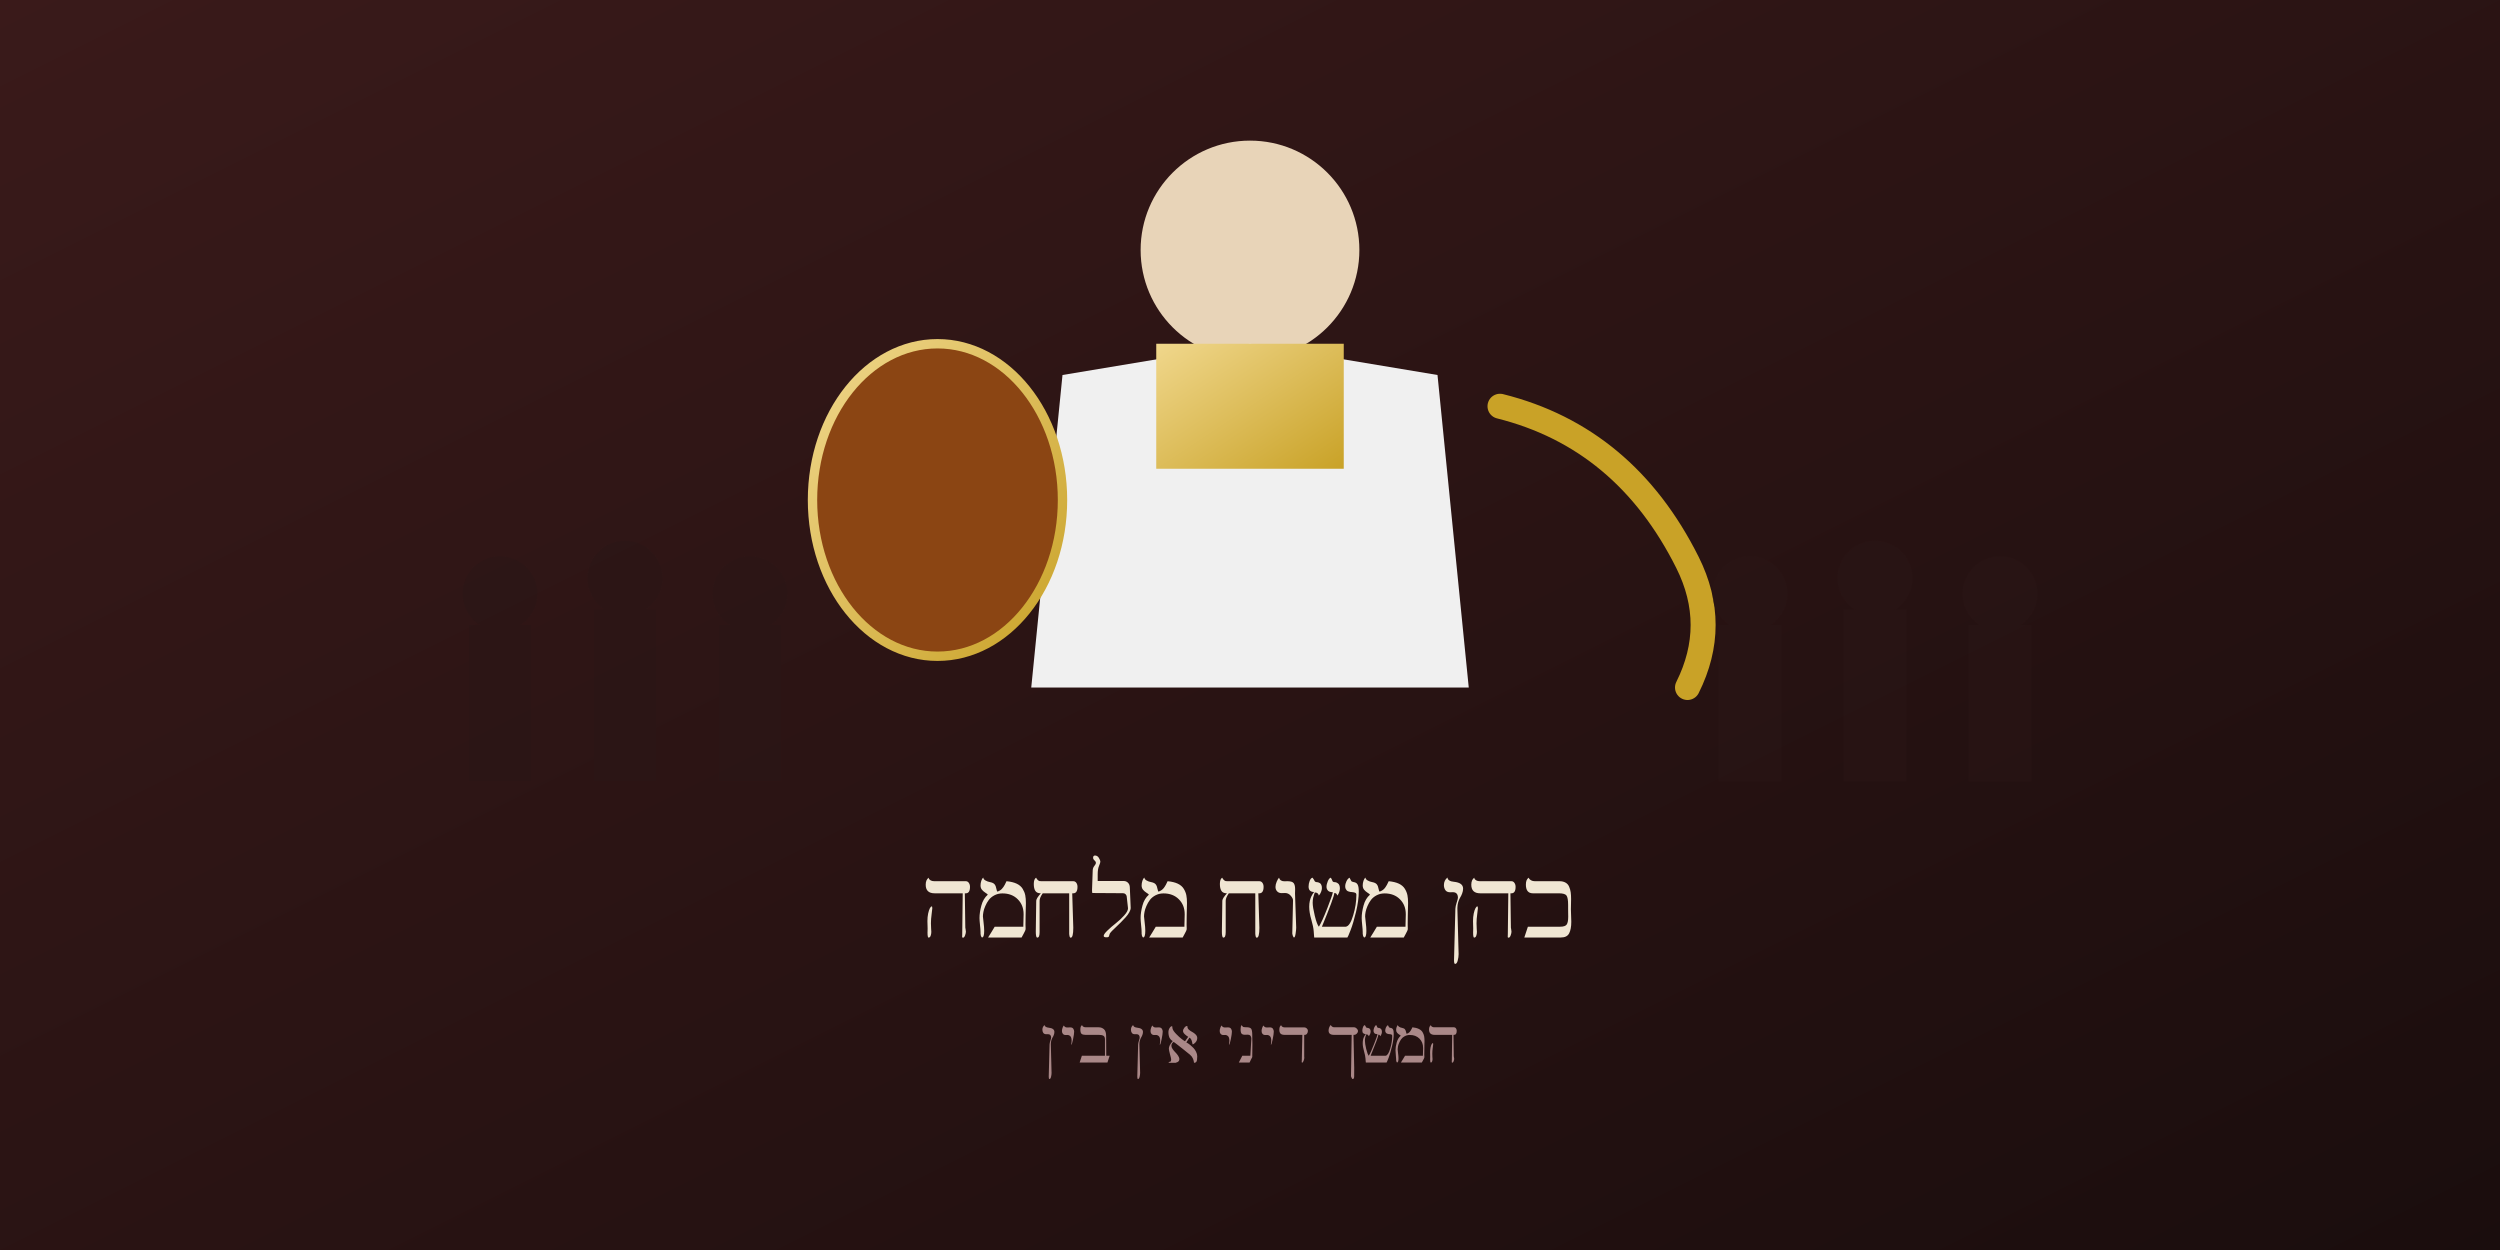
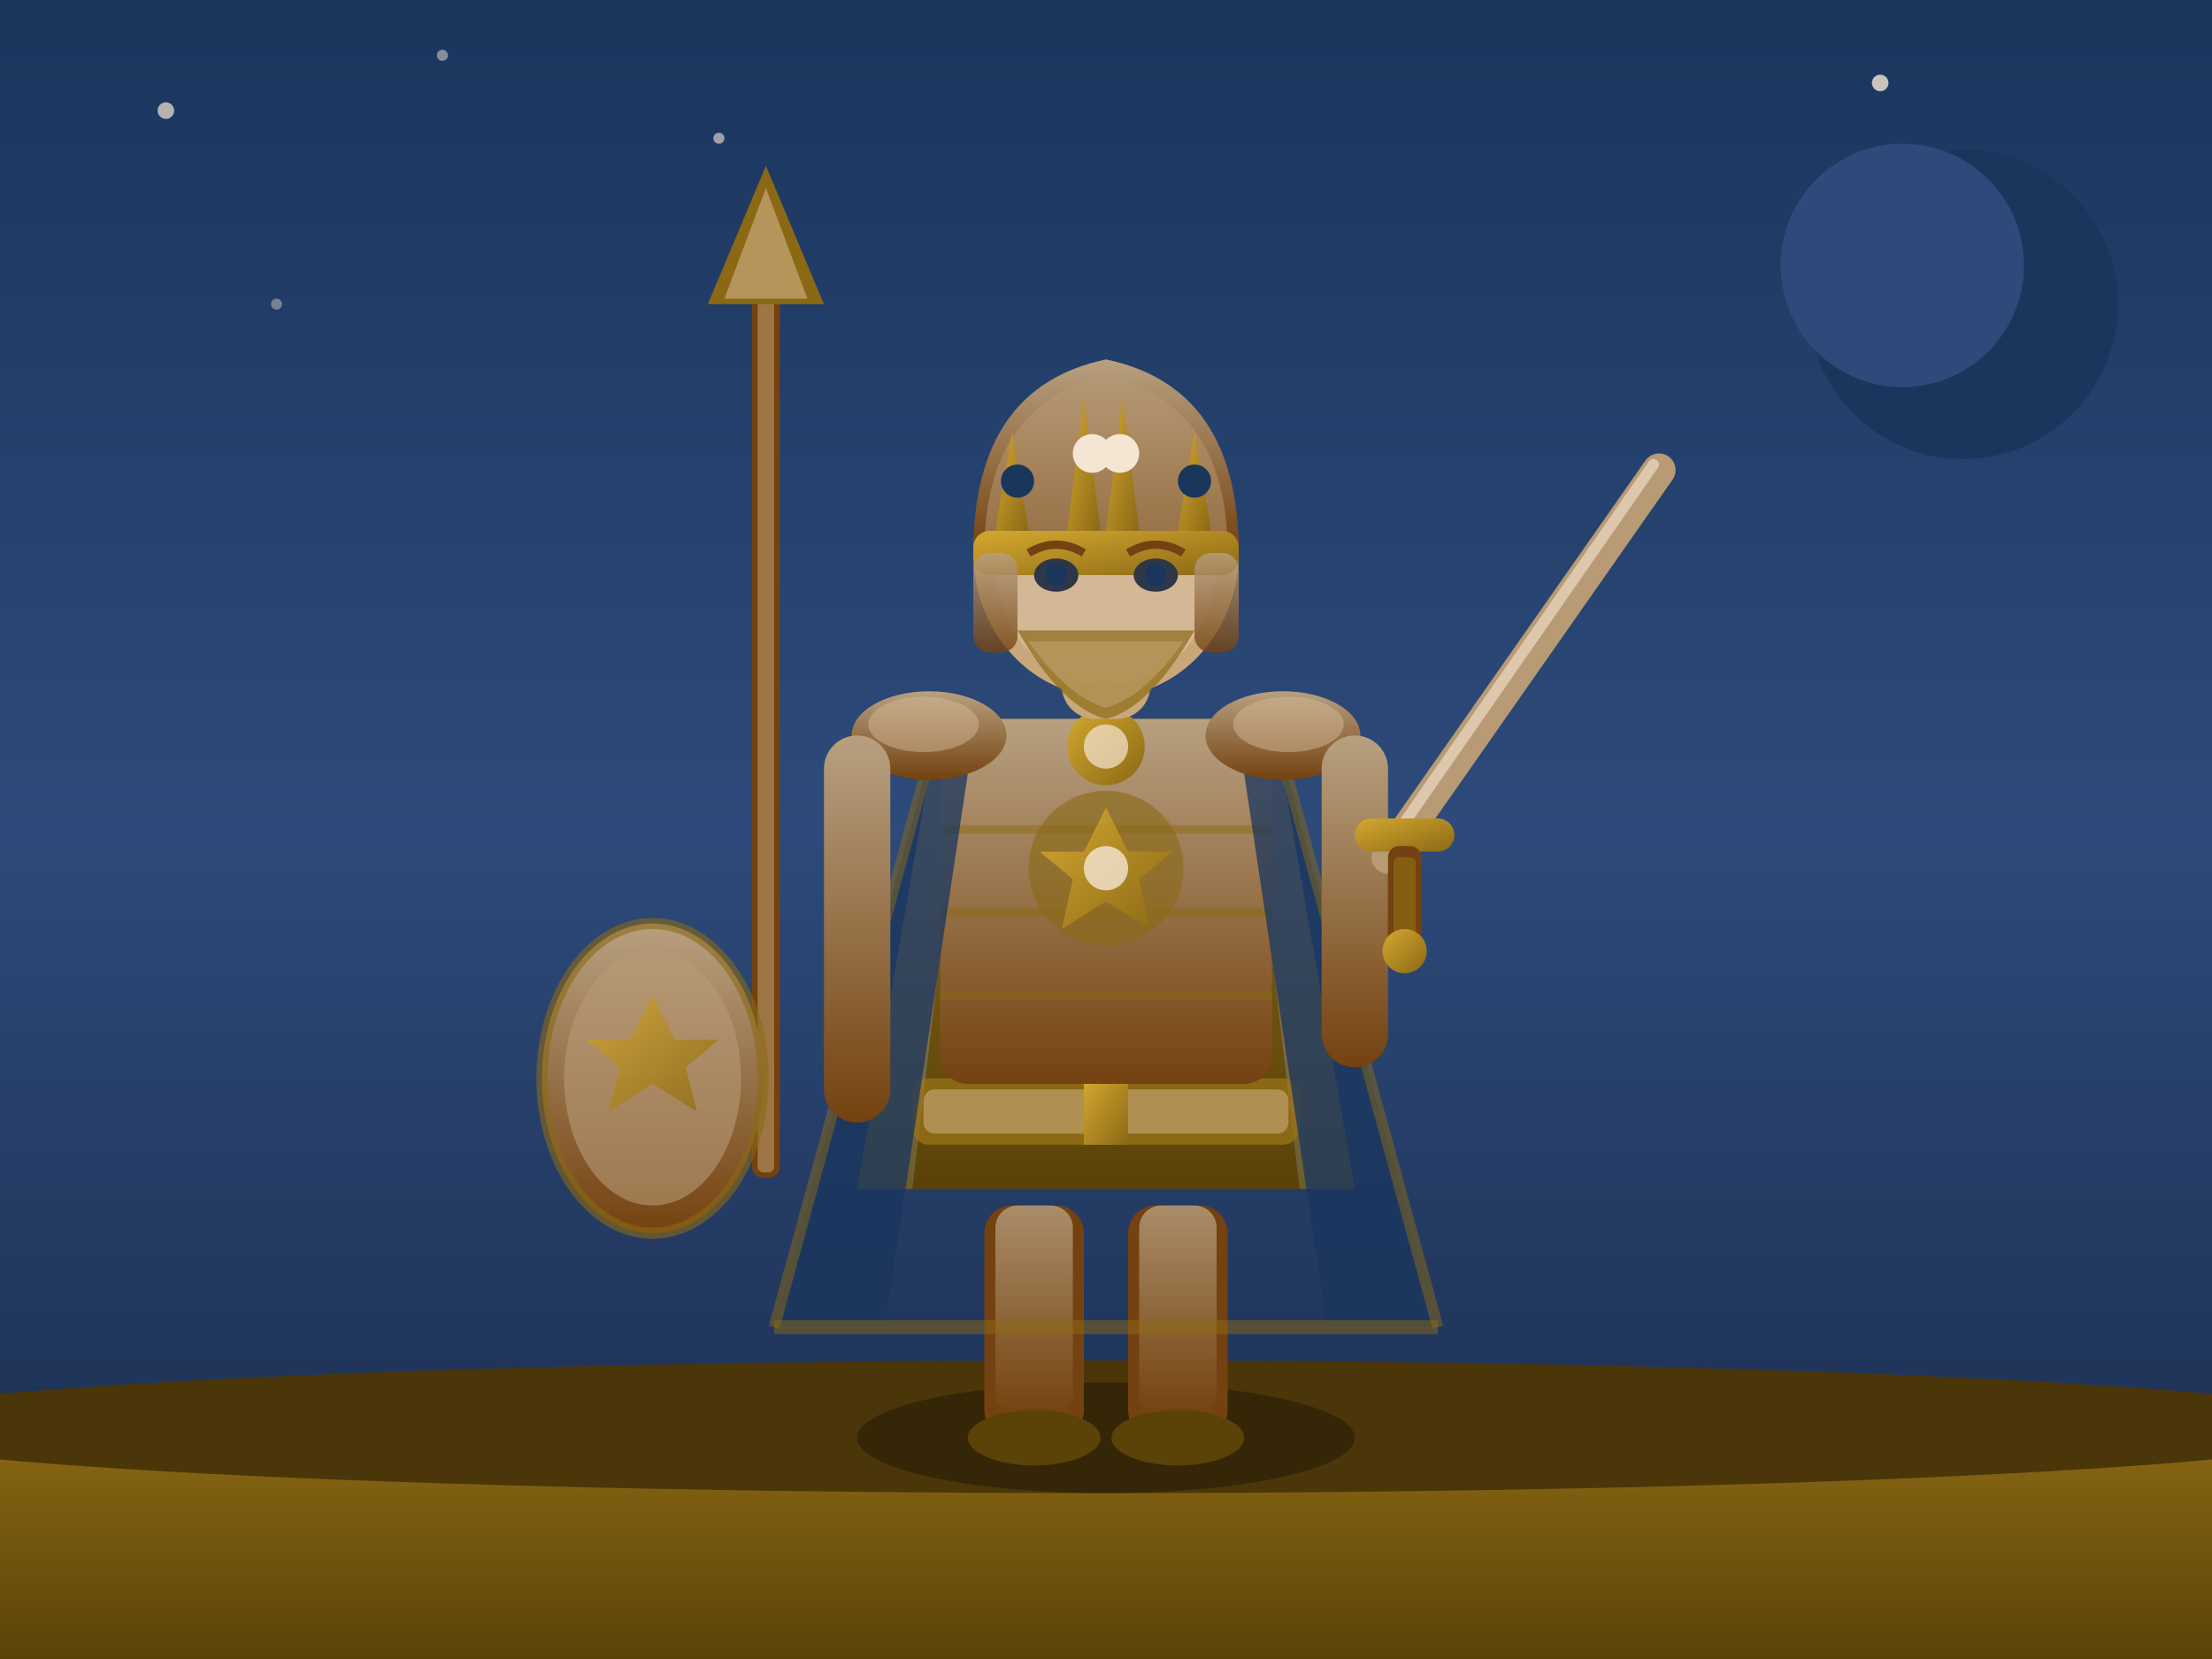
- <svg xmlns="http://www.w3.org/2000/svg" width="800" height="400" viewBox="0 0 800 400">
+ <svg xmlns="http://www.w3.org/2000/svg" viewBox="0 0 400 300">
  <defs>
-     <linearGradient id="bg" x1="0%" y1="0%" x2="100%" y2="100%">
-       <stop offset="0%" style="stop-color:#3a1a1a" />
-       <stop offset="100%" style="stop-color:#1a0d0d" />
+     <linearGradient id="bgGrad" x1="0" y1="0" x2="0" y2="1">
+       <stop offset="0%" stop-color="#1a365d" />
+       <stop offset="50%" stop-color="#2d4a7a" />
+       <stop offset="100%" stop-color="#1a2a4a" />
    </linearGradient>
-     <linearGradient id="gold" x1="0%" y1="0%" x2="100%" y2="100%">
-       <stop offset="0%" style="stop-color:#f0d78c" />
-       <stop offset="100%" style="stop-color:#c9a227" />
+     <linearGradient id="robe1" x1="0" y1="0" x2="0" y2="1">
+       <stop offset="0%" stop-color="#8B6914" />
+       <stop offset="100%" stop-color="#5a4208" />
+     </linearGradient>
+     <linearGradient id="robe2" x1="0" y1="0" x2="0" y2="1">
+       <stop offset="0%" stop-color="#c8a878" />
+       <stop offset="100%" stop-color="#8B6914" />
+     </linearGradient>
+     <linearGradient id="armorGrad" x1="0" y1="0" x2="0" y2="1">
+       <stop offset="0%" stop-color="#b8a080" />
+       <stop offset="100%" stop-color="#744210" />
+     </linearGradient>
+     <linearGradient id="goldGrad" x1="0" y1="0" x2="1" y2="1">
+       <stop offset="0%" stop-color="#d4a830" />
+       <stop offset="100%" stop-color="#8B6914" />
+     </linearGradient>
+     <linearGradient id="groundGrad" x1="0" y1="0" x2="0" y2="1">
+       <stop offset="0%" stop-color="#8B6914" />
+       <stop offset="100%" stop-color="#5a4208" />
    </linearGradient>
  </defs>
-   <rect width="800" height="400" fill="url(#bg)" />
-   <circle cx="400" cy="80" r="35" fill="#e8d4b8" />
-   <path d="M340 120 L400 110 L460 120 L470 220 L330 220 Z" fill="#f0f0f0" />
-   <rect x="370" y="110" width="60" height="40" fill="url(#gold)" />
-   <ellipse cx="300" cy="160" rx="40" ry="50" fill="#8B4513" stroke="url(#gold)" stroke-width="3" />
-   <path d="M300 120 L300 200" stroke="url(#gold)" stroke-width="2" />
-   <path d="M265 160 L335 160" stroke="url(#gold)" stroke-width="2" />
-   <path d="M480 130 Q520 140 540 180 Q550 200 540 220" fill="none" stroke="#c9a227" stroke-width="8" stroke-linecap="round" />
-   <g fill="#2a1515" opacity="0.5">
-     <rect x="150" y="200" width="20" height="50" />
-     <circle cx="160" cy="190" r="12" />
-     <rect x="190" y="195" width="20" height="55" />
-     <circle cx="200" cy="185" r="12" />
-     <rect x="230" y="200" width="20" height="50" />
-     <circle cx="240" cy="190" r="12" />
-     <rect x="550" y="200" width="20" height="50" />
-     <circle cx="560" cy="190" r="12" />
-     <rect x="590" y="195" width="20" height="55" />
-     <circle cx="600" cy="185" r="12" />
-     <rect x="630" y="200" width="20" height="50" />
-     <circle cx="640" cy="190" r="12" />
-   </g>
-   <text x="400" y="300" text-anchor="middle" font-family="David, serif" font-size="32" fill="#f0e6d3" direction="rtl">כהן משוח מלחמה</text>
-   <text x="400" y="340" text-anchor="middle" font-family="David, serif" font-size="20" fill="#aa8888" direction="rtl">המשך דיני אין בין</text>
+   <rect width="400" height="300" fill="url(#bgGrad)" />
+   <circle cx="30" cy="20" r="1.5" fill="#f5e6d3" opacity="0.7" />
+   <circle cx="80" cy="10" r="1" fill="#f5e6d3" opacity="0.5" />
+   <circle cx="340" cy="15" r="1.5" fill="#f5e6d3" opacity="0.8" />
+   <circle cx="370" cy="35" r="1" fill="#f5e6d3" opacity="0.6" />
+   <circle cx="50" cy="55" r="1" fill="#f5e6d3" opacity="0.4" />
+   <circle cx="130" cy="25" r="1" fill="#f5e6d3" opacity="0.6" />
+   <circle cx="355" cy="55" r="28" fill="#1a365d" />
+   <circle cx="344" cy="48" r="22" fill="#2d4a7a" />
+   <rect x="0" y="258" width="400" height="42" fill="url(#groundGrad)" />
+   <ellipse cx="200" cy="258" rx="230" ry="12" fill="#4a3608" />
+   <ellipse cx="200" cy="260" rx="45" ry="10" fill="#000" opacity="0.3" />
+   <rect x="178" y="218" width="18" height="42" rx="5" fill="#744210" />
+   <rect x="180" y="218" width="14" height="38" rx="4" fill="url(#armorGrad)" opacity="0.8" />
+   <ellipse cx="187" cy="260" rx="12" ry="5" fill="#5a4208" />
+   <rect x="204" y="218" width="18" height="42" rx="5" fill="#744210" />
+   <rect x="206" y="218" width="14" height="38" rx="4" fill="url(#armorGrad)" opacity="0.8" />
+   <ellipse cx="213" cy="260" rx="12" ry="5" fill="#5a4208" />
+   <path d="M 165 215 L 175 130 L 225 130 L 235 215 Z" fill="url(#robe1)" />
+   <rect x="165" y="195" width="70" height="12" rx="3" fill="#8B6914" />
+   <rect x="167" y="197" width="66" height="8" rx="2" fill="#c8a878" opacity="0.6" />
+   <rect x="196" y="195" width="8" height="12" fill="url(#goldGrad)" />
+   <polygon points="165,215 155,215 168,140 175,130" fill="url(#robe2)" opacity="0.7" />
+   <polygon points="235,215 245,215 232,140 225,130" fill="url(#robe2)" opacity="0.7" />
+   <rect x="170" y="130" width="60" height="66" rx="5" fill="url(#armorGrad)" />
+   <line x1="170" y1="150" x2="230" y2="150" stroke="#8B6914" stroke-width="1.5" opacity="0.5" />
+   <line x1="170" y1="165" x2="230" y2="165" stroke="#8B6914" stroke-width="1.5" opacity="0.5" />
+   <line x1="170" y1="180" x2="230" y2="180" stroke="#8B6914" stroke-width="1.5" opacity="0.5" />
+   <ellipse cx="200" cy="157" rx="14" ry="14" fill="#8B6914" opacity="0.6" />
+   <polygon points="200,146 204,154 212,154 206,159 208,168 200,163 192,168 194,159 188,154 196,154" fill="url(#goldGrad)" />
+   <circle cx="200" cy="157" r="4" fill="#f5e6d3" opacity="0.8" />
+   <path d="M 170 130 L 140 240 L 160 240 L 175 140" fill="#1a365d" opacity="0.75" />
+   <path d="M 230 130 L 260 240 L 240 240 L 225 140" fill="#1a365d" opacity="0.75" />
+   <path d="M 170 130 L 140 240" stroke="#8B6914" stroke-width="2" opacity="0.5" />
+   <path d="M 230 130 L 260 240" stroke="#8B6914" stroke-width="2" opacity="0.5" />
+   <line x1="140" y1="240" x2="260" y2="240" stroke="#8B6914" stroke-width="2.5" opacity="0.5" />
+   <circle cx="200" cy="135" r="7" fill="url(#goldGrad)" />
+   <circle cx="200" cy="135" r="4" fill="#f5e6d3" opacity="0.7" />
+   <ellipse cx="168" cy="133" rx="14" ry="8" fill="url(#armorGrad)" />
+   <ellipse cx="232" cy="133" rx="14" ry="8" fill="url(#armorGrad)" />
+   <ellipse cx="167" cy="131" rx="10" ry="5" fill="#d4b896" opacity="0.5" />
+   <ellipse cx="233" cy="131" rx="10" ry="5" fill="#d4b896" opacity="0.5" />
+   <rect x="149" y="133" width="12" height="70" rx="6" fill="url(#armorGrad)" />
+   <rect x="136" y="35" width="5" height="178" rx="2" fill="#744210" />
+   <rect x="137" y="36" width="3" height="176" rx="1" fill="#c8a878" opacity="0.5" />
+   <polygon points="138.5,30 128,55 149,55" fill="#8B6914" />
+   <polygon points="138.5,34 131,54 146,54" fill="#c8a878" opacity="0.7" />
+   <rect x="239" y="133" width="12" height="60" rx="6" fill="url(#armorGrad)" />
+   <line x1="251" y1="155" x2="300" y2="85" stroke="#b89a74" stroke-width="6" stroke-linecap="round" />
+   <line x1="251" y1="153" x2="299" y2="84" stroke="#f5e6d3" stroke-width="2" opacity="0.6" stroke-linecap="round" />
+   <rect x="245" y="148" width="18" height="6" rx="3" fill="url(#goldGrad)" />
+   <rect x="251" y="153" width="6" height="18" rx="2" fill="#744210" />
+   <rect x="252" y="155" width="4" height="14" rx="1" fill="#8B6914" opacity="0.7" />
+   <circle cx="254" cy="172" r="4" fill="url(#goldGrad)" />
+   <rect x="192" y="108" width="16" height="22" rx="6" fill="#c8a878" />
+   <ellipse cx="200" cy="100" rx="24" ry="26" fill="#c8a878" />
+   <ellipse cx="200" cy="102" rx="20" ry="22" fill="#d4b896" />
+   <path d="M 176 100 Q 176 70 200 65 Q 224 70 224 100 Z" fill="url(#armorGrad)" />
+   <path d="M 178 100 Q 178 73 200 68 Q 222 73 222 100 Z" fill="#b89a74" opacity="0.5" />
+   <rect x="176" y="96" width="48" height="8" rx="3" fill="url(#goldGrad)" />
+   <polygon points="180,96 183,78 186,96" fill="url(#goldGrad)" />
+   <polygon points="193,96 196,72 199,96" fill="url(#goldGrad)" />
+   <polygon points="200,96 203,72 206,96" fill="url(#goldGrad)" />
+   <polygon points="213,96 216,78 219,96" fill="url(#goldGrad)" />
+   <circle cx="184" cy="87" r="3" fill="#1a365d" />
+   <circle cx="197.5" cy="82" r="3.5" fill="#f5e6d3" />
+   <circle cx="202.5" cy="82" r="3.5" fill="#f5e6d3" />
+   <circle cx="216" cy="87" r="3" fill="#1a365d" />
+   <ellipse cx="191" cy="104" rx="4" ry="3" fill="#2d3748" />
+   <ellipse cx="209" cy="104" rx="4" ry="3" fill="#2d3748" />
+   <circle cx="191" cy="104" r="2" fill="#1a365d" />
+   <circle cx="209" cy="104" r="2" fill="#1a365d" />
+   <path d="M 186 100 Q 191 97 196 100" fill="none" stroke="#744210" stroke-width="1.5" />
+   <path d="M 204 100 Q 209 97 214 100" fill="none" stroke="#744210" stroke-width="1.5" />
+   <path d="M 184 114 Q 192 128 200 130 Q 208 128 216 114" fill="#8B6914" opacity="0.7" />
+   <path d="M 186 116 Q 193 126 200 128 Q 207 126 214 116" fill="#c8a878" opacity="0.5" />
+   <rect x="176" y="100" width="8" height="18" rx="3" fill="url(#armorGrad)" opacity="0.8" />
+   <rect x="216" y="100" width="8" height="18" rx="3" fill="url(#armorGrad)" opacity="0.8" />
+   <ellipse cx="118" cy="195" rx="20" ry="28" fill="url(#armorGrad)" />
+   <ellipse cx="118" cy="195" rx="16" ry="23" fill="#b89a74" opacity="0.6" />
+   <polygon points="118,180 122,188 130,188 124,193 126,201 118,196 110,201 112,193 106,188 114,188" fill="url(#goldGrad)" opacity="0.8" />
+   <ellipse cx="118" cy="195" rx="20" ry="28" fill="none" stroke="#8B6914" stroke-width="2" opacity="0.6" />
</svg>
